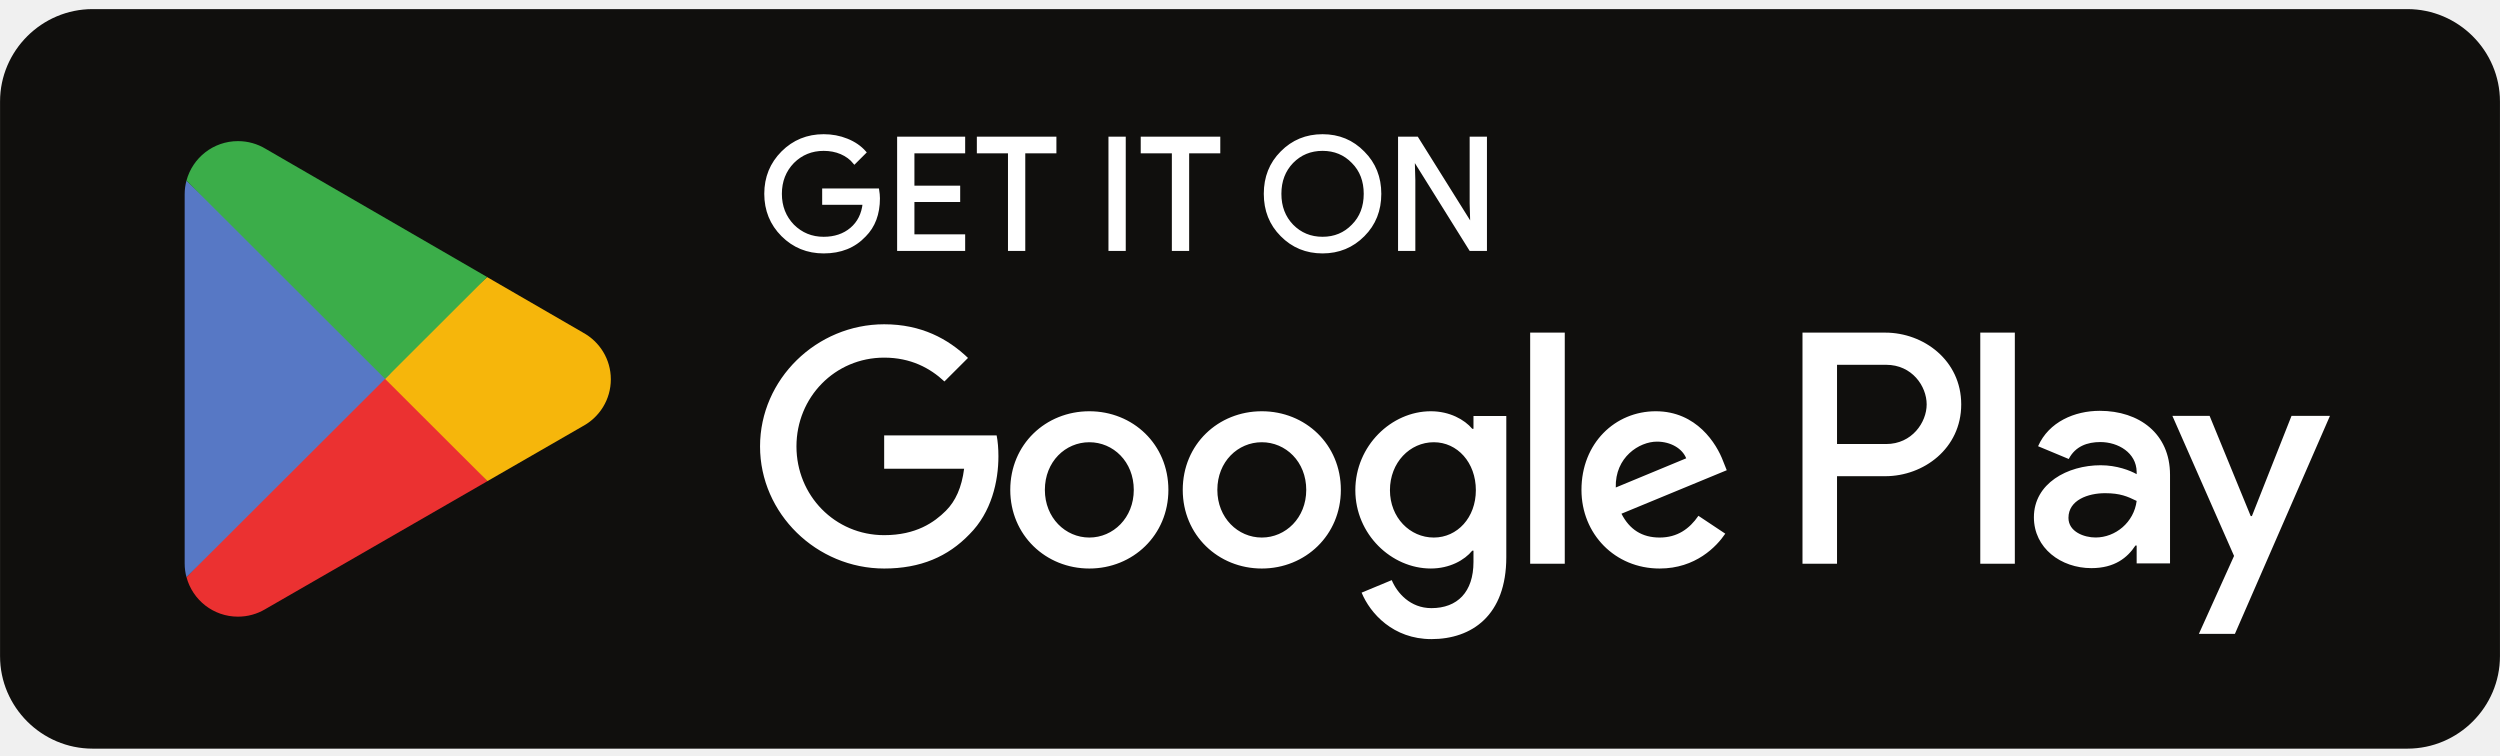
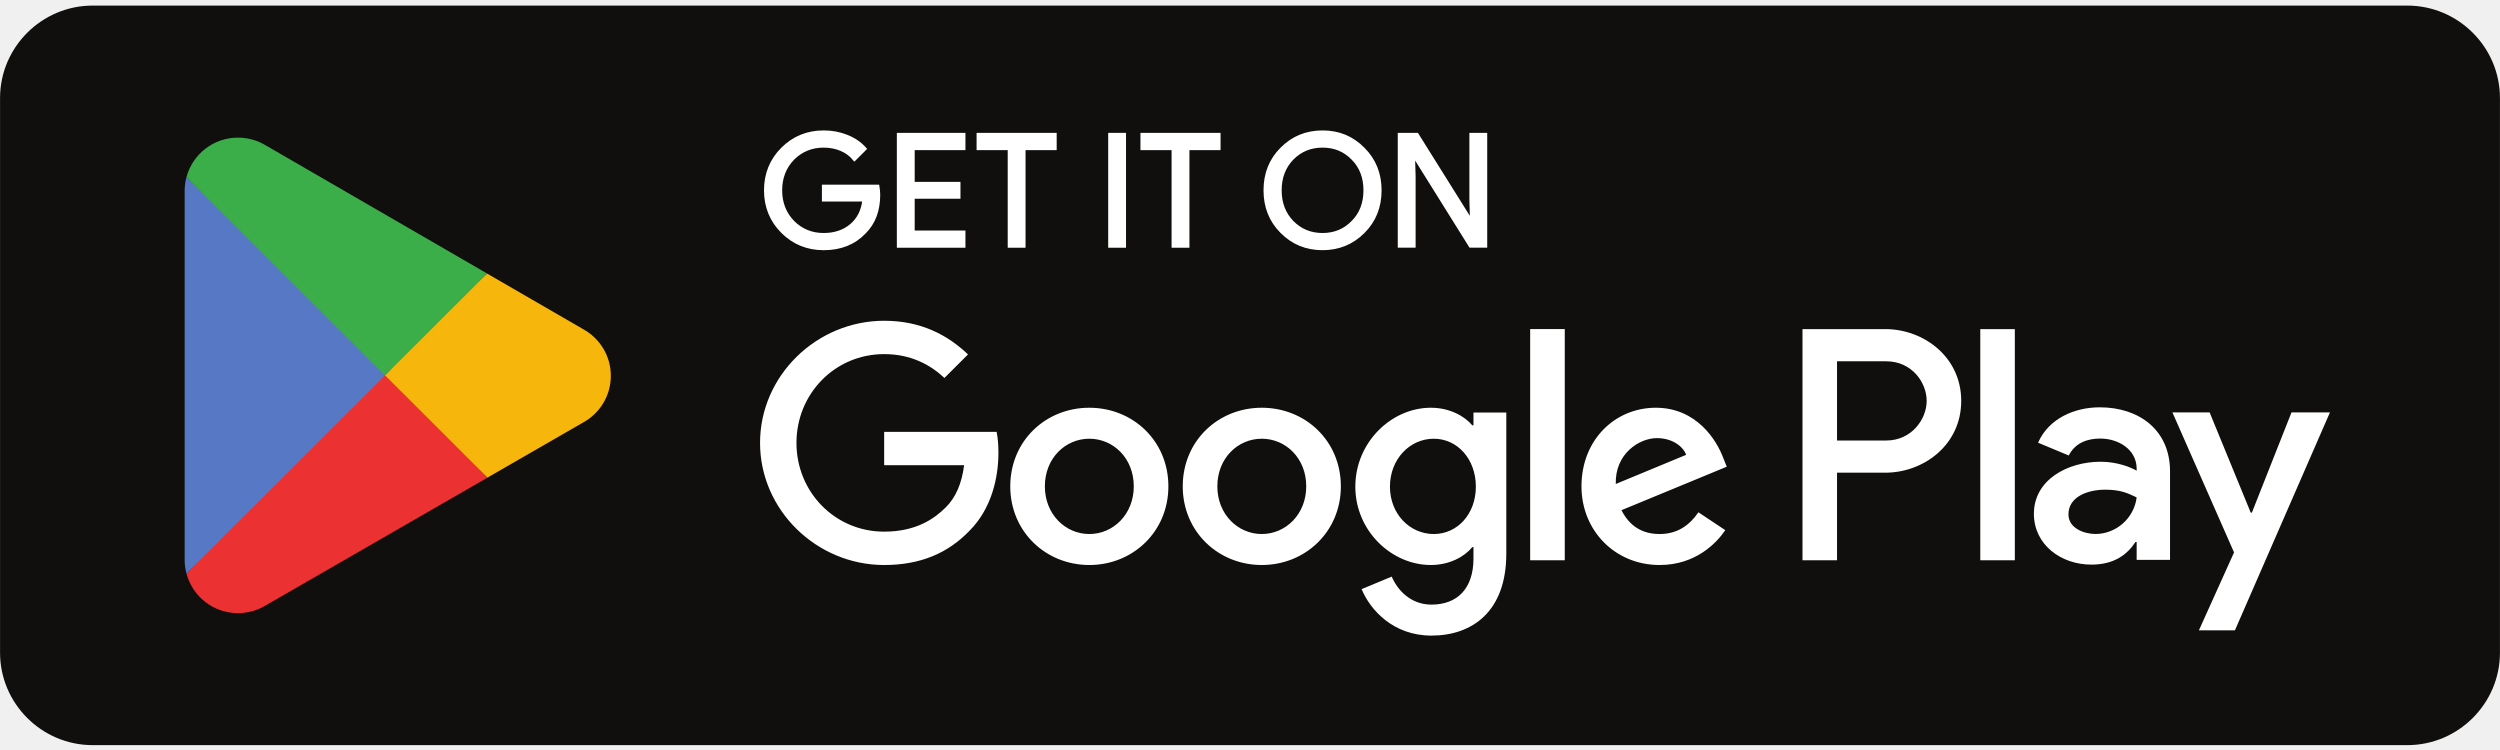
- <svg xmlns="http://www.w3.org/2000/svg" width="225" height="68" viewBox="0 0 225 68" fill="none">
+ <svg xmlns="http://www.w3.org/2000/svg" width="190" height="57" viewBox="0 0 190 57" fill="none">
  <g clip-path="url(#clip0_215_184)">
-     <path d="M216.663 67.378H8.338C3.754 67.378 0.004 63.634 0.004 59.058V9.139C0.004 4.563 3.754 0.819 8.338 0.819H216.663C221.246 0.819 224.996 4.563 224.996 9.139V59.058C224.996 63.634 221.246 67.378 216.663 67.378Z" fill="#100F0D" />
-     <path d="M178.225 50.738H181.335V29.935H178.225V50.738ZM206.236 37.429L202.671 46.448H202.565L198.865 37.429H195.515L201.065 50.034L197.9 57.046H201.143L209.695 37.43L206.236 37.429ZM188.599 48.375C187.582 48.375 186.161 47.866 186.161 46.608C186.161 45.003 187.931 44.387 189.457 44.387C190.824 44.387 191.469 44.681 192.299 45.083C192.057 47.01 190.395 48.375 188.599 48.375ZM188.975 36.974C186.724 36.974 184.392 37.965 183.427 40.16L186.187 41.31C186.777 40.16 187.875 39.785 189.029 39.785C190.637 39.785 192.272 40.748 192.299 42.461V42.675C191.735 42.354 190.529 41.872 189.055 41.872C186.079 41.872 183.051 43.504 183.051 46.555C183.051 49.339 185.491 51.132 188.224 51.132C190.314 51.132 191.469 50.195 192.19 49.097H192.299V50.704H195.302V42.728C195.302 39.035 192.539 36.974 188.975 36.974ZM169.755 39.962H165.332V32.832H169.755C172.08 32.832 173.4 34.753 173.4 36.397C173.4 38.009 172.08 39.962 169.755 39.962ZM169.675 29.936H162.224V50.739H165.332V42.858H169.676C173.122 42.858 176.51 40.367 176.51 36.397C176.51 32.429 173.122 29.936 169.675 29.936ZM129.042 48.379C126.893 48.379 125.095 46.582 125.095 44.117C125.095 41.623 126.893 39.801 129.042 39.801C131.163 39.801 132.827 41.623 132.827 44.117C132.827 46.582 131.163 48.379 129.042 48.379ZM132.613 38.594H132.505C131.807 37.763 130.464 37.013 128.773 37.013C125.229 37.013 121.98 40.123 121.98 44.117C121.98 48.084 125.229 51.166 128.773 51.166C130.464 51.166 131.807 50.416 132.505 49.558H132.613V50.576C132.613 53.285 131.163 54.732 128.827 54.732C126.921 54.732 125.74 53.365 125.256 52.212L122.545 53.338C123.323 55.214 125.389 57.52 128.827 57.52C132.479 57.52 135.567 55.375 135.567 50.147V37.441H132.613L132.613 38.594ZM137.715 50.737H140.829V29.935H137.715V50.737ZM145.42 43.875C145.34 41.141 147.543 39.747 149.126 39.747C150.362 39.747 151.408 40.364 151.758 41.248L145.42 43.875ZM155.086 41.516C154.496 39.935 152.697 37.013 149.018 37.013C145.366 37.013 142.332 39.881 142.332 44.09C142.332 48.057 145.34 51.167 149.367 51.167C152.615 51.167 154.496 49.184 155.275 48.03L152.858 46.422C152.052 47.601 150.952 48.379 149.367 48.379C147.784 48.379 146.655 47.655 145.931 46.234L155.408 42.32L155.086 41.516ZM79.575 39.184V42.186H86.77C86.556 43.875 85.992 45.108 85.132 45.966C84.085 47.011 82.447 48.164 79.575 48.164C75.144 48.164 71.681 44.599 71.681 40.176C71.681 35.753 75.144 32.187 79.575 32.187C81.964 32.187 83.709 33.126 84.998 34.332L87.12 32.214C85.32 30.498 82.931 29.185 79.575 29.185C73.506 29.185 68.404 34.117 68.404 40.176C68.404 46.234 73.506 51.167 79.575 51.167C82.85 51.167 85.32 50.094 87.253 48.084C89.24 46.1 89.858 43.312 89.858 41.06C89.858 40.364 89.804 39.72 89.697 39.184H79.575ZM98.04 48.379C95.891 48.379 94.038 46.609 94.038 44.09C94.038 41.543 95.891 39.801 98.04 39.801C100.187 39.801 102.04 41.543 102.04 44.09C102.04 46.609 100.187 48.379 98.04 48.379ZM98.04 37.013C94.118 37.013 90.924 39.988 90.924 44.09C90.924 48.164 94.118 51.167 98.04 51.167C101.96 51.167 105.155 48.164 105.155 44.09C105.155 39.988 101.96 37.013 98.04 37.013ZM113.561 48.379C111.414 48.379 109.561 46.609 109.561 44.09C109.561 41.543 111.414 39.801 113.561 39.801C115.71 39.801 117.562 41.543 117.562 44.09C117.562 46.609 115.71 48.379 113.561 48.379ZM113.561 37.013C109.641 37.013 106.447 39.988 106.447 44.09C106.447 48.164 109.641 51.167 113.561 51.167C117.482 51.167 120.677 48.164 120.677 44.09C120.677 39.988 117.482 37.013 113.561 37.013Z" fill="white" />
-     <path d="M34.528 33.14L16.785 51.943C16.786 51.946 16.787 51.95 16.788 51.954C17.332 53.995 19.2 55.499 21.416 55.499C22.303 55.499 23.134 55.259 23.848 54.84L23.905 54.806L43.877 43.3L34.528 33.14Z" fill="#EB3131" />
-     <path d="M52.479 29.939L52.462 29.927L43.839 24.937L34.124 33.567L43.873 43.299L52.45 38.358C53.954 37.547 54.975 35.965 54.975 34.139C54.975 32.327 53.968 30.752 52.479 29.939Z" fill="#F6B60B" />
-     <path d="M16.782 16.256C16.676 16.649 16.62 17.06 16.62 17.487V50.713C16.62 51.139 16.675 51.552 16.783 51.943L35.138 33.621L16.782 16.256Z" fill="#5778C5" />
-     <path d="M34.659 34.1L43.843 24.933L23.893 13.385C23.168 12.951 22.321 12.701 21.416 12.701C19.199 12.701 17.329 14.207 16.784 16.251C16.784 16.253 16.784 16.255 16.784 16.256L34.659 34.1Z" fill="#3BAD49" />
-     <path d="M78.991 17.095H74.129V18.296H77.773C77.674 19.276 77.283 20.046 76.624 20.605C75.965 21.164 75.124 21.445 74.129 21.445C73.038 21.445 72.114 21.065 71.356 20.311C70.614 19.541 70.236 18.59 70.236 17.443C70.236 16.297 70.614 15.345 71.356 14.576C72.114 13.822 73.038 13.445 74.129 13.445C74.689 13.445 75.223 13.541 75.713 13.751C76.202 13.962 76.595 14.256 76.903 14.633L77.827 13.71C77.408 13.234 76.877 12.87 76.218 12.605C75.559 12.339 74.871 12.212 74.129 12.212C72.674 12.212 71.439 12.717 70.431 13.723C69.424 14.732 68.918 15.974 68.918 17.443C68.918 18.912 69.424 20.158 70.431 21.164C71.439 22.17 72.674 22.674 74.129 22.674C75.658 22.674 76.877 22.186 77.814 21.192C78.64 20.366 79.061 19.248 79.061 17.849C79.061 17.612 79.033 17.36 78.991 17.095ZM80.875 12.436V22.451H86.731V21.221H82.164V18.044H86.283V16.843H82.164V13.668H86.731V12.436L80.875 12.436ZM94.943 13.668V12.436H88.05V13.668H90.852V22.451H92.141V13.668H94.943ZM101.184 12.436H99.895V22.451H101.184V12.436ZM109.692 13.668V12.436H102.799V13.668H105.601V22.451H106.89V13.668H109.692ZM122.7 13.738C121.705 12.716 120.486 12.212 119.031 12.212C117.572 12.212 116.354 12.716 115.359 13.723C114.364 14.716 113.875 15.961 113.875 17.443C113.875 18.925 114.364 20.171 115.359 21.164C116.354 22.17 117.572 22.674 119.031 22.674C120.473 22.674 121.705 22.17 122.7 21.164C123.695 20.171 124.184 18.925 124.184 17.443C124.184 15.974 123.695 14.731 122.7 13.738ZM116.283 14.575C117.025 13.822 117.937 13.444 119.031 13.444C120.122 13.444 121.033 13.822 121.762 14.575C122.504 15.316 122.869 16.284 122.869 17.443C122.869 18.605 122.504 19.57 121.762 20.311C121.033 21.065 120.122 21.444 119.031 21.444C117.937 21.444 117.025 21.065 116.283 20.311C115.557 19.554 115.192 18.605 115.192 17.443C115.192 16.284 115.557 15.332 116.283 14.575ZM127.247 16.213L127.192 14.282H127.247L132.345 22.451H133.692V12.435H132.403V18.296L132.457 20.228H132.403L127.528 12.435H125.958V22.451H127.247V16.213Z" fill="white" stroke="white" stroke-width="0.267" stroke-miterlimit="10" />
+     <path d="M182.959 56.63H7.04C3.17 56.63 0.004 53.468 0.004 49.604V7.451C0.004 3.587 3.17 0.425 7.04 0.425H182.959C186.83 0.425 189.996 3.587 189.996 7.451V49.604C189.996 53.468 186.83 56.63 182.959 56.63Z" fill="#100F0D" />
+     <path d="M150.501 42.579H153.127V25.012H150.501V42.579ZM174.155 31.34L171.145 38.956H171.055L167.93 31.34H165.102L169.788 41.984L167.116 47.906H169.854L177.076 31.341L174.155 31.34ZM159.261 40.583C158.403 40.583 157.202 40.154 157.202 39.092C157.202 37.736 158.697 37.216 159.986 37.216C161.14 37.216 161.685 37.464 162.386 37.803C162.182 39.431 160.778 40.583 159.261 40.583ZM159.579 30.956C157.678 30.956 155.709 31.793 154.894 33.646L157.225 34.617C157.723 33.646 158.65 33.33 159.624 33.33C160.982 33.33 162.363 34.142 162.386 35.589V35.77C161.91 35.499 160.891 35.092 159.647 35.092C157.133 35.092 154.576 36.47 154.576 39.047C154.576 41.397 156.636 42.911 158.945 42.911C160.709 42.911 161.685 42.12 162.294 41.193H162.386V42.55H164.922V35.815C164.922 32.696 162.588 30.956 159.579 30.956ZM143.349 33.479H139.614V27.458H143.349C145.312 27.458 146.427 29.08 146.427 30.468C146.427 31.829 145.312 33.479 143.349 33.479ZM143.281 25.012H136.989V42.579H139.614V35.924H143.282C146.192 35.924 149.053 33.821 149.053 30.469C149.053 27.117 146.192 25.012 143.281 25.012ZM108.969 40.586C107.154 40.586 105.636 39.069 105.636 36.987C105.636 34.881 107.154 33.343 108.969 33.343C110.76 33.343 112.165 34.881 112.165 36.987C112.165 39.069 110.76 40.586 108.969 40.586ZM111.984 32.324H111.893C111.304 31.622 110.17 30.988 108.742 30.988C105.749 30.988 103.005 33.615 103.005 36.987C103.005 40.337 105.749 42.94 108.742 42.94C110.17 42.94 111.304 42.306 111.893 41.583H111.984V42.442C111.984 44.729 110.76 45.951 108.787 45.951C107.178 45.951 106.18 44.797 105.772 43.823L103.482 44.774C104.139 46.358 105.884 48.306 108.787 48.306C111.871 48.306 114.479 46.494 114.479 42.08V31.35H111.984L111.984 32.324ZM116.293 42.578H118.922V25.011H116.293V42.578ZM122.799 36.783C122.732 34.474 124.592 33.297 125.929 33.297C126.972 33.297 127.855 33.818 128.151 34.565L122.799 36.783ZM130.962 34.791C130.463 33.456 128.944 30.988 125.838 30.988C122.754 30.988 120.192 33.41 120.192 36.964C120.192 40.315 122.732 42.941 126.132 42.941C128.875 42.941 130.463 41.266 131.121 40.292L129.08 38.934C128.4 39.93 127.471 40.586 126.132 40.586C124.795 40.586 123.842 39.975 123.231 38.775L131.234 35.47L130.962 34.791ZM67.197 32.822V35.357H73.273C73.091 36.783 72.615 37.824 71.89 38.549C71.005 39.431 69.622 40.405 67.196 40.405C63.455 40.405 60.531 37.395 60.531 33.66C60.531 29.924 63.455 26.913 67.196 26.913C69.214 26.913 70.688 27.706 71.776 28.725L73.568 26.936C72.048 25.487 70.031 24.378 67.196 24.378C62.072 24.378 57.764 28.544 57.764 33.66C57.764 38.775 62.072 42.941 67.196 42.941C69.962 42.941 72.049 42.035 73.681 40.337C75.359 38.662 75.88 36.308 75.88 34.406C75.88 33.818 75.835 33.275 75.744 32.822H67.197ZM82.789 40.586C80.975 40.586 79.41 39.092 79.41 36.964C79.41 34.814 80.975 33.343 82.789 33.343C84.603 33.343 86.167 34.814 86.167 36.964C86.167 39.092 84.603 40.586 82.789 40.586ZM82.789 30.988C79.478 30.988 76.78 33.501 76.78 36.964C76.78 40.405 79.478 42.941 82.789 42.941C86.099 42.941 88.797 40.405 88.797 36.964C88.797 33.501 86.099 30.988 82.789 30.988ZM95.896 40.586C94.083 40.586 92.518 39.092 92.518 36.964C92.518 34.814 94.083 33.343 95.896 33.343C97.71 33.343 99.274 34.814 99.274 36.964C99.274 39.092 97.71 40.586 95.896 40.586ZM95.896 30.988C92.586 30.988 89.888 33.501 89.888 36.964C89.888 40.405 92.586 42.941 95.896 42.941C99.207 42.941 101.905 40.405 101.905 36.964C101.905 33.501 99.207 30.988 95.896 30.988Z" fill="white" />
+     <path d="M29.157 27.718L14.174 43.596C14.175 43.599 14.176 43.602 14.176 43.605C14.636 45.329 16.213 46.599 18.085 46.599C18.833 46.599 19.536 46.397 20.138 46.042L20.186 46.014L37.052 36.297L29.157 27.718Z" fill="#EB3131" />
+     <path d="M44.315 25.015L44.301 25.005L37.02 20.791L28.816 28.079L37.048 36.297L44.291 32.124C45.561 31.44 46.423 30.103 46.423 28.562C46.423 27.032 45.573 25.702 44.315 25.015Z" fill="#F6B60B" />
+     <path d="M14.172 13.46C14.082 13.792 14.034 14.139 14.034 14.5V42.557C14.034 42.917 14.081 43.266 14.172 43.596L29.672 28.124L14.172 13.46Z" fill="#5778C5" />
+     <path d="M29.267 28.529L37.023 20.788L20.176 11.036C19.564 10.67 18.849 10.459 18.084 10.459C16.212 10.459 14.633 11.73 14.173 13.457C14.173 13.458 14.173 13.459 14.173 13.461L29.267 28.529Z" fill="#3BAD49" />
+     <path d="M66.704 14.169H62.598V15.183H65.675C65.591 16.011 65.261 16.661 64.705 17.133C64.148 17.605 63.438 17.842 62.598 17.842C61.677 17.842 60.896 17.521 60.256 16.885C59.63 16.235 59.311 15.431 59.311 14.463C59.311 13.495 59.63 12.691 60.256 12.041C60.896 11.405 61.677 11.086 62.598 11.086C63.071 11.086 63.522 11.168 63.935 11.345C64.349 11.523 64.681 11.771 64.94 12.09L65.721 11.31C65.367 10.909 64.918 10.601 64.362 10.377C63.805 10.153 63.225 10.046 62.598 10.046C61.369 10.046 60.327 10.472 59.475 11.321C58.624 12.173 58.198 13.223 58.198 14.463C58.198 15.703 58.624 16.755 59.475 17.605C60.327 18.454 61.369 18.881 62.598 18.881C63.889 18.881 64.918 18.468 65.71 17.629C66.407 16.931 66.763 15.987 66.763 14.806C66.763 14.606 66.739 14.393 66.704 14.169ZM68.294 10.234V18.692H73.24V17.653H69.383V14.97H72.862V13.956H69.383V11.275H73.24V10.234L68.294 10.234ZM80.174 11.275V10.234H74.354V11.275H76.72V18.692H77.808V11.275H80.174ZM85.444 10.234H84.356V18.692H85.444V10.234ZM92.629 11.275V10.234H86.808V11.275H89.174V18.692H90.263V11.275H92.629ZM103.613 11.334C102.773 10.472 101.744 10.046 100.515 10.046C99.283 10.046 98.254 10.472 97.414 11.321C96.574 12.16 96.161 13.212 96.161 14.463C96.161 15.714 96.574 16.766 97.414 17.605C98.254 18.454 99.283 18.88 100.515 18.88C101.733 18.88 102.773 18.454 103.613 17.605C104.453 16.766 104.867 15.714 104.867 14.463C104.867 13.223 104.453 12.173 103.613 11.334ZM98.195 12.041C98.822 11.405 99.591 11.086 100.515 11.086C101.436 11.086 102.206 11.405 102.822 12.041C103.448 12.667 103.756 13.484 103.756 14.463C103.756 15.444 103.448 16.259 102.822 16.885C102.206 17.521 101.436 17.842 100.515 17.842C99.591 17.842 98.822 17.521 98.195 16.885C97.581 16.246 97.273 15.444 97.273 14.463C97.273 13.484 97.581 12.68 98.195 12.041ZM107.453 13.425L107.407 11.793H107.453L111.758 18.691H112.895V10.234H111.807V15.183L111.853 16.814H111.807L107.69 10.234H106.364V18.691H107.453V13.425Z" fill="white" stroke="white" stroke-width="0.267" stroke-miterlimit="10" />
  </g>
  <defs>
    <clipPath id="clip0_215_184">
-       <rect width="225" height="66.559" fill="white" transform="translate(0 0.818237)" />
+       <rect width="190" height="56.206" fill="white" transform="translate(0 0.424194)" />
    </clipPath>
  </defs>
</svg>
